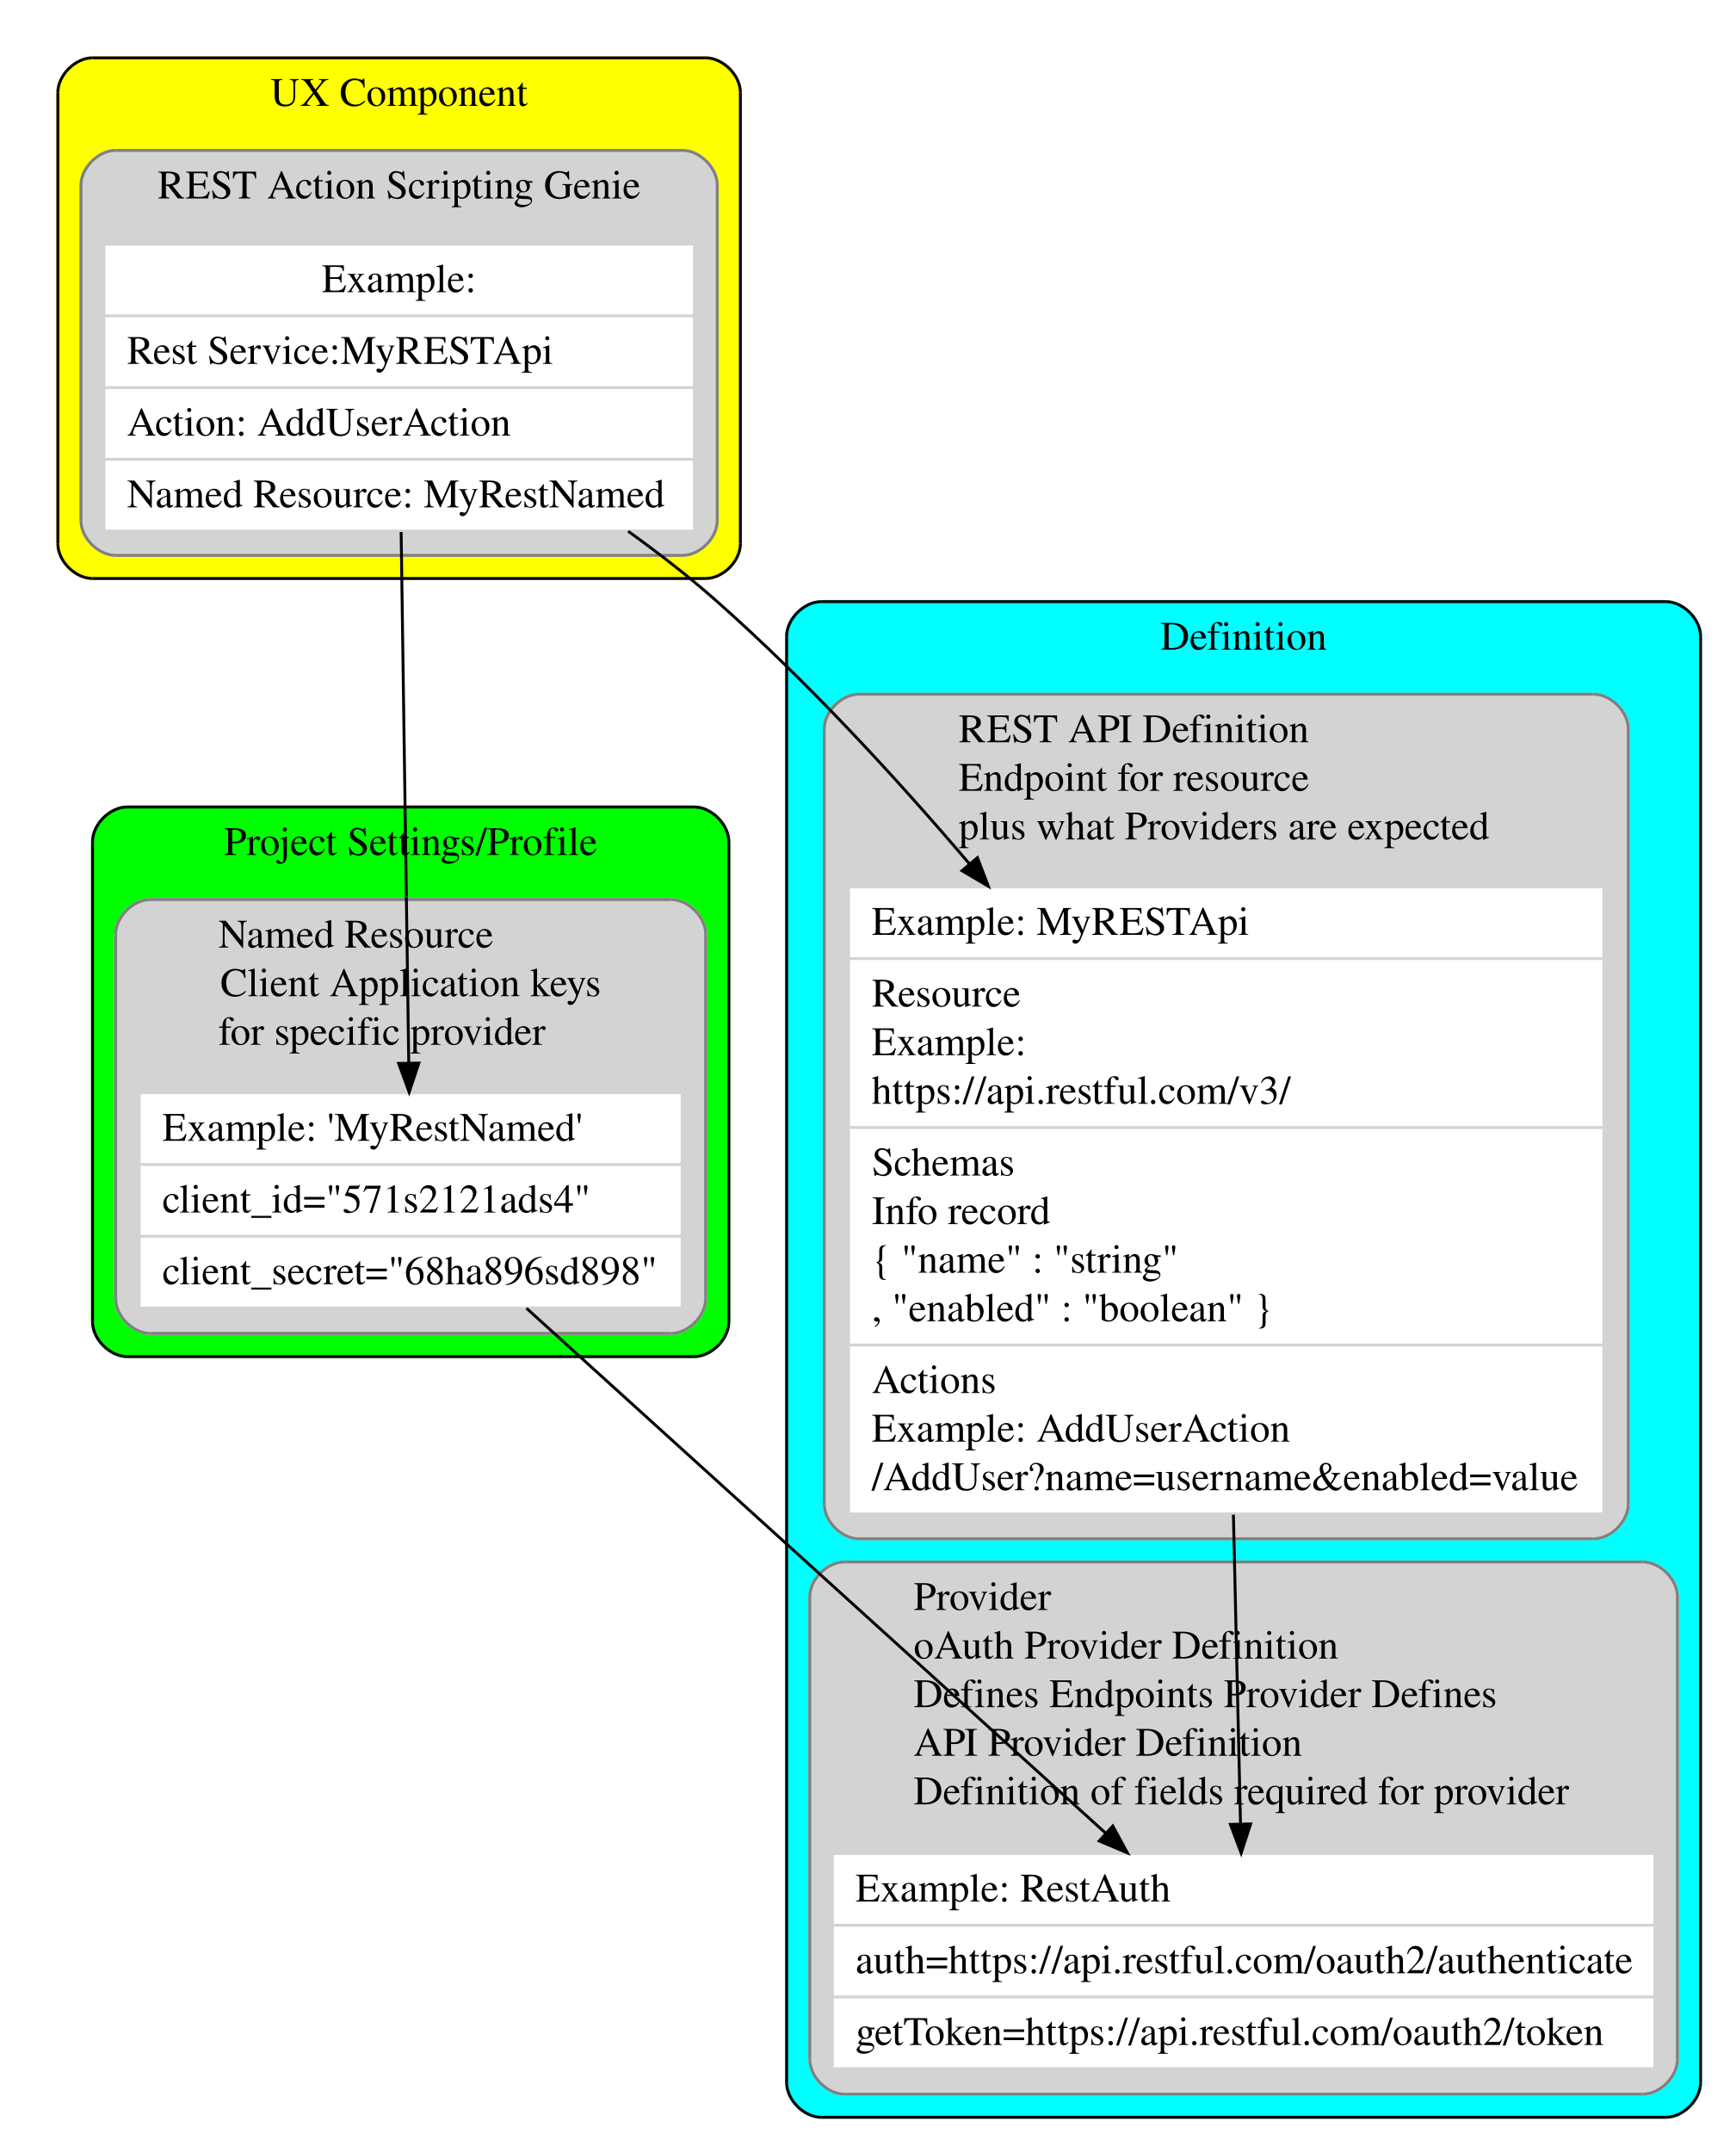
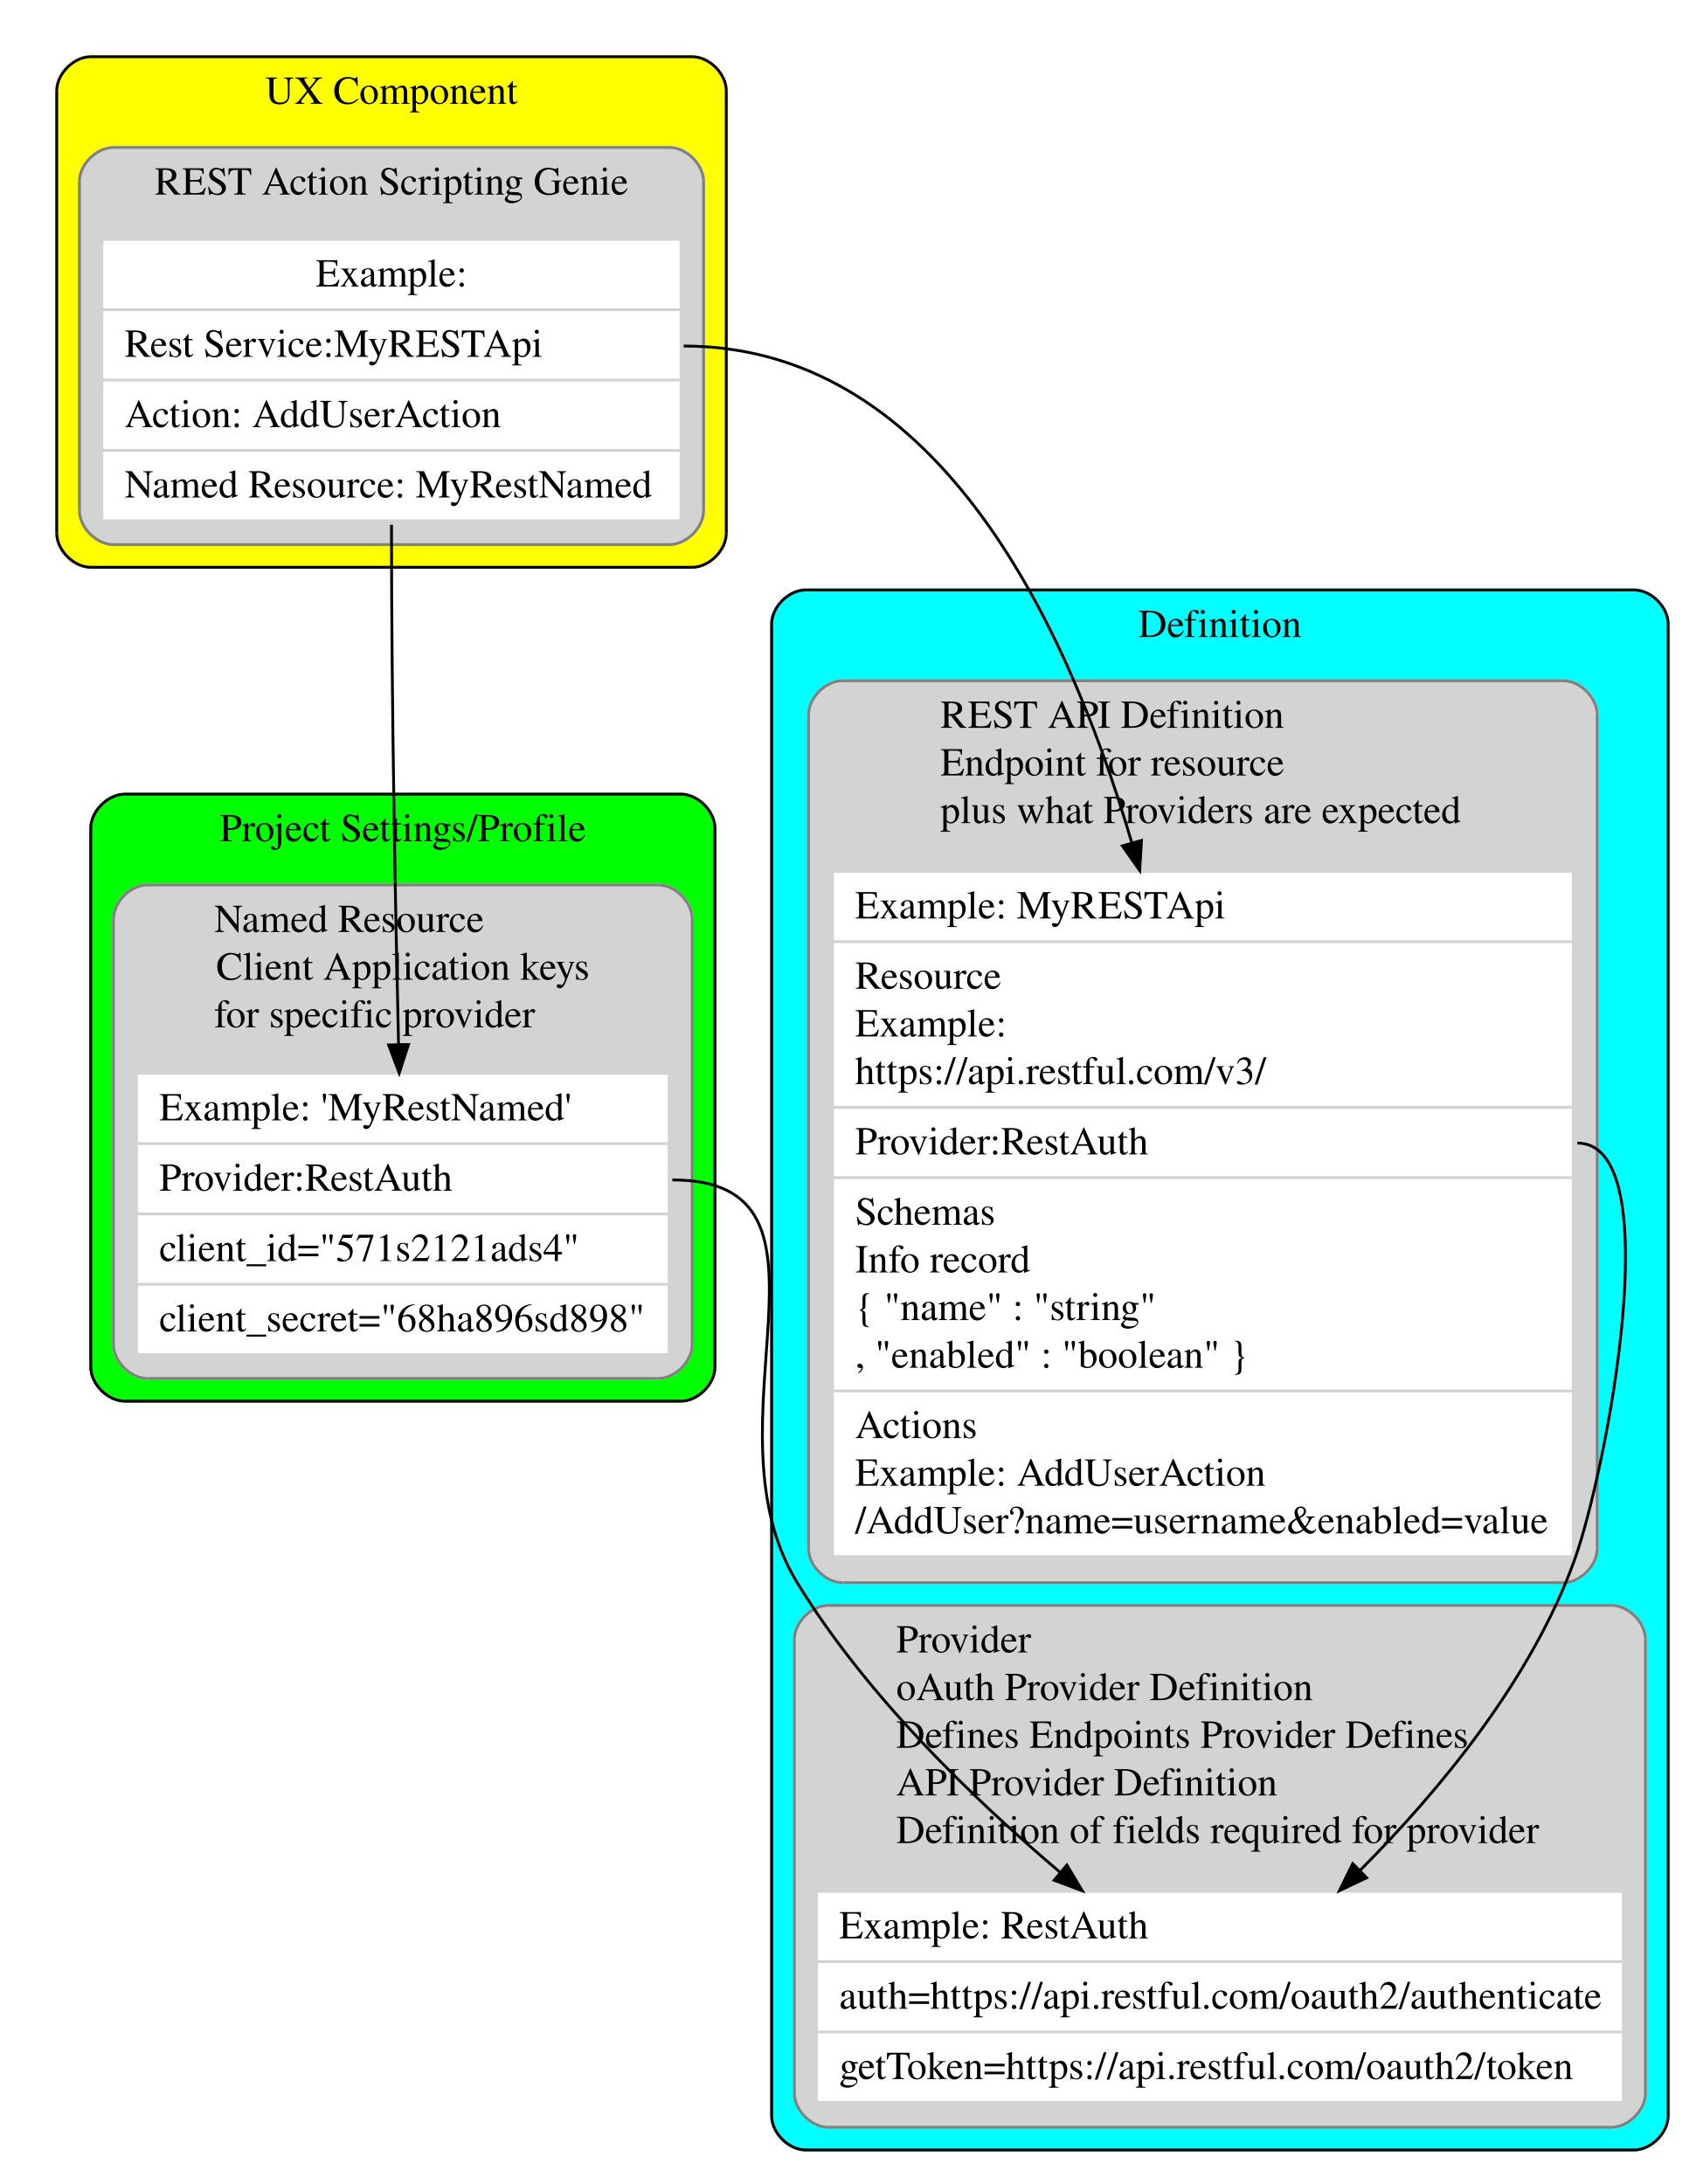
- <svg xmlns="http://www.w3.org/2000/svg" width="600pt" height="744pt" viewBox="0.00 0.00 600.00 744.00">
-   <g id="graph1" class="graph" transform="scale(1 1) rotate(0) translate(4 740)">
-     <polygon fill="white" stroke="white" points="-4,5 -4,-740 597,-740 597,5 -4,5" />
+ <svg xmlns="http://www.w3.org/2000/svg" width="600pt" height="770pt" viewBox="0.00 0.00 600.00 770.00">
+   <g id="graph1" class="graph" transform="scale(1 1) rotate(0) translate(4 766)">
+     <polygon fill="white" stroke="white" points="-4,5 -4,-766 597,-766 597,5 -4,5" />
    <g id="graph2" class="cluster">
            </g>
    <g id="graph3" class="cluster">
-       <polygon fill="yellow" stroke="yellow" points="28,-540 240,-540 252,-552 252,-708 240,-720 28,-720 16,-708 16,-552 28,-540" />
-       <path fill="yellow" stroke="yellow" d="M240,-540C246,-540 252,-546 252,-552" />
-       <path fill="yellow" stroke="yellow" d="M252,-708C252,-714 246,-720 240,-720" />
-       <path fill="yellow" stroke="yellow" d="M28,-720C22,-720 16,-714 16,-708" />
-       <path fill="yellow" stroke="yellow" d="M16,-552C16,-546 22,-540 28,-540" />
-       <polyline fill="none" stroke="black" points="28,-540 240,-540 " />
-       <path fill="none" stroke="black" d="M240,-540C246,-540 252,-546 252,-552" />
-       <polyline fill="none" stroke="black" points="252,-552 252,-708 " />
-       <path fill="none" stroke="black" d="M252,-708C252,-714 246,-720 240,-720" />
-       <polyline fill="none" stroke="black" points="240,-720 28,-720 " />
-       <path fill="none" stroke="black" d="M28,-720C22,-720 16,-714 16,-708" />
-       <polyline fill="none" stroke="black" points="16,-708 16,-552 " />
-       <path fill="none" stroke="black" d="M16,-552C16,-546 22,-540 28,-540" />
-       <text text-anchor="middle" x="134" y="-703.4" font-family="Times,serif" font-size="14.00">UX Component</text>
+       <polygon fill="yellow" stroke="yellow" points="28,-566 240,-566 252,-578 252,-734 240,-746 28,-746 16,-734 16,-578 28,-566" />
+       <path fill="yellow" stroke="yellow" d="M240,-566C246,-566 252,-572 252,-578" />
+       <path fill="yellow" stroke="yellow" d="M252,-734C252,-740 246,-746 240,-746" />
+       <path fill="yellow" stroke="yellow" d="M28,-746C22,-746 16,-740 16,-734" />
+       <path fill="yellow" stroke="yellow" d="M16,-578C16,-572 22,-566 28,-566" />
+       <polyline fill="none" stroke="black" points="28,-566 240,-566 " />
+       <path fill="none" stroke="black" d="M240,-566C246,-566 252,-572 252,-578" />
+       <polyline fill="none" stroke="black" points="252,-578 252,-734 " />
+       <path fill="none" stroke="black" d="M252,-734C252,-740 246,-746 240,-746" />
+       <polyline fill="none" stroke="black" points="240,-746 28,-746 " />
+       <path fill="none" stroke="black" d="M28,-746C22,-746 16,-740 16,-734" />
+       <polyline fill="none" stroke="black" points="16,-734 16,-578 " />
+       <path fill="none" stroke="black" d="M16,-578C16,-572 22,-566 28,-566" />
+       <text text-anchor="middle" x="134" y="-729.4" font-family="Times,serif" font-size="14.00">UX Component</text>
    </g>
    <g id="graph4" class="cluster">
-       <polygon fill="lightgray" stroke="lightgray" points="36,-548 232,-548 244,-560 244,-676 232,-688 36,-688 24,-676 24,-560 36,-548" />
-       <path fill="lightgray" stroke="lightgray" d="M232,-548C238,-548 244,-554 244,-560" />
-       <path fill="lightgray" stroke="lightgray" d="M244,-676C244,-682 238,-688 232,-688" />
-       <path fill="lightgray" stroke="lightgray" d="M36,-688C30,-688 24,-682 24,-676" />
-       <path fill="lightgray" stroke="lightgray" d="M24,-560C24,-554 30,-548 36,-548" />
-       <polyline fill="none" stroke="gray" points="36,-548 232,-548 " />
-       <path fill="none" stroke="gray" d="M232,-548C238,-548 244,-554 244,-560" />
-       <polyline fill="none" stroke="gray" points="244,-560 244,-676 " />
-       <path fill="none" stroke="gray" d="M244,-676C244,-682 238,-688 232,-688" />
-       <polyline fill="none" stroke="gray" points="232,-688 36,-688 " />
-       <path fill="none" stroke="gray" d="M36,-688C30,-688 24,-682 24,-676" />
-       <polyline fill="none" stroke="gray" points="24,-676 24,-560 " />
-       <path fill="none" stroke="gray" d="M24,-560C24,-554 30,-548 36,-548" />
-       <text text-anchor="middle" x="134" y="-671.4" font-family="Times,serif" font-size="14.00">REST Action Scripting Genie</text>
+       <polygon fill="lightgray" stroke="lightgray" points="36,-574 232,-574 244,-586 244,-702 232,-714 36,-714 24,-702 24,-586 36,-574" />
+       <path fill="lightgray" stroke="lightgray" d="M232,-574C238,-574 244,-580 244,-586" />
+       <path fill="lightgray" stroke="lightgray" d="M244,-702C244,-708 238,-714 232,-714" />
+       <path fill="lightgray" stroke="lightgray" d="M36,-714C30,-714 24,-708 24,-702" />
+       <path fill="lightgray" stroke="lightgray" d="M24,-586C24,-580 30,-574 36,-574" />
+       <polyline fill="none" stroke="gray" points="36,-574 232,-574 " />
+       <path fill="none" stroke="gray" d="M232,-574C238,-574 244,-580 244,-586" />
+       <polyline fill="none" stroke="gray" points="244,-586 244,-702 " />
+       <path fill="none" stroke="gray" d="M244,-702C244,-708 238,-714 232,-714" />
+       <polyline fill="none" stroke="gray" points="232,-714 36,-714 " />
+       <path fill="none" stroke="gray" d="M36,-714C30,-714 24,-708 24,-702" />
+       <polyline fill="none" stroke="gray" points="24,-702 24,-586 " />
+       <path fill="none" stroke="gray" d="M24,-586C24,-580 30,-574 36,-574" />
+       <text text-anchor="middle" x="134" y="-697.4" font-family="Times,serif" font-size="14.00">REST Action Scripting Genie</text>
    </g>
    <g id="graph5" class="cluster">
-       <polygon fill="lime" stroke="lime" points="40,-271 236,-271 248,-283 248,-449 236,-461 40,-461 28,-449 28,-283 40,-271" />
-       <path fill="lime" stroke="lime" d="M236,-271C242,-271 248,-277 248,-283" />
-       <path fill="lime" stroke="lime" d="M248,-449C248,-455 242,-461 236,-461" />
-       <path fill="lime" stroke="lime" d="M40,-461C34,-461 28,-455 28,-449" />
-       <path fill="lime" stroke="lime" d="M28,-283C28,-277 34,-271 40,-271" />
-       <polyline fill="none" stroke="black" points="40,-271 236,-271 " />
-       <path fill="none" stroke="black" d="M236,-271C242,-271 248,-277 248,-283" />
-       <polyline fill="none" stroke="black" points="248,-283 248,-449 " />
-       <path fill="none" stroke="black" d="M248,-449C248,-455 242,-461 236,-461" />
-       <polyline fill="none" stroke="black" points="236,-461 40,-461 " />
-       <path fill="none" stroke="black" d="M40,-461C34,-461 28,-455 28,-449" />
-       <polyline fill="none" stroke="black" points="28,-449 28,-283 " />
-       <path fill="none" stroke="black" d="M28,-283C28,-277 34,-271 40,-271" />
-       <text text-anchor="middle" x="138" y="-444.4" font-family="Times,serif" font-size="14.00">Project Settings/Profile</text>
+       <polygon fill="lime" stroke="lime" points="40,-272 236,-272 248,-284 248,-474 236,-486 40,-486 28,-474 28,-284 40,-272" />
+       <path fill="lime" stroke="lime" d="M236,-272C242,-272 248,-278 248,-284" />
+       <path fill="lime" stroke="lime" d="M248,-474C248,-480 242,-486 236,-486" />
+       <path fill="lime" stroke="lime" d="M40,-486C34,-486 28,-480 28,-474" />
+       <path fill="lime" stroke="lime" d="M28,-284C28,-278 34,-272 40,-272" />
+       <polyline fill="none" stroke="black" points="40,-272 236,-272 " />
+       <path fill="none" stroke="black" d="M236,-272C242,-272 248,-278 248,-284" />
+       <polyline fill="none" stroke="black" points="248,-284 248,-474 " />
+       <path fill="none" stroke="black" d="M248,-474C248,-480 242,-486 236,-486" />
+       <polyline fill="none" stroke="black" points="236,-486 40,-486 " />
+       <path fill="none" stroke="black" d="M40,-486C34,-486 28,-480 28,-474" />
+       <polyline fill="none" stroke="black" points="28,-474 28,-284 " />
+       <path fill="none" stroke="black" d="M28,-284C28,-278 34,-272 40,-272" />
+       <text text-anchor="middle" x="138" y="-469.4" font-family="Times,serif" font-size="14.00">Project Settings/Profile</text>
    </g>
    <g id="graph6" class="cluster">
-       <polygon fill="lightgray" stroke="lightgray" points="48,-279 228,-279 240,-291 240,-417 228,-429 48,-429 36,-417 36,-291 48,-279" />
-       <path fill="lightgray" stroke="lightgray" d="M228,-279C234,-279 240,-285 240,-291" />
-       <path fill="lightgray" stroke="lightgray" d="M240,-417C240,-423 234,-429 228,-429" />
-       <path fill="lightgray" stroke="lightgray" d="M48,-429C42,-429 36,-423 36,-417" />
-       <path fill="lightgray" stroke="lightgray" d="M36,-291C36,-285 42,-279 48,-279" />
-       <polyline fill="none" stroke="gray" points="48,-279 228,-279 " />
-       <path fill="none" stroke="gray" d="M228,-279C234,-279 240,-285 240,-291" />
-       <polyline fill="none" stroke="gray" points="240,-291 240,-417 " />
-       <path fill="none" stroke="gray" d="M240,-417C240,-423 234,-429 228,-429" />
-       <polyline fill="none" stroke="gray" points="228,-429 48,-429 " />
-       <path fill="none" stroke="gray" d="M48,-429C42,-429 36,-423 36,-417" />
-       <polyline fill="none" stroke="gray" points="36,-417 36,-291 " />
-       <path fill="none" stroke="gray" d="M36,-291C36,-285 42,-279 48,-279" />
-       <text text-anchor="start" x="71.51" y="-412.4" font-family="Times,serif" font-size="14.00">Named Resource</text>
-       <text text-anchor="middle" x="138" y="-395.6" font-family="Times,serif" font-size="14.00">Client Application keys</text>
-       <text text-anchor="start" x="71.51" y="-378.8" font-family="Times,serif" font-size="14.00">for specific provider</text>
+       <polygon fill="lightgray" stroke="lightgray" points="48,-280 228,-280 240,-292 240,-442 228,-454 48,-454 36,-442 36,-292 48,-280" />
+       <path fill="lightgray" stroke="lightgray" d="M228,-280C234,-280 240,-286 240,-292" />
+       <path fill="lightgray" stroke="lightgray" d="M240,-442C240,-448 234,-454 228,-454" />
+       <path fill="lightgray" stroke="lightgray" d="M48,-454C42,-454 36,-448 36,-442" />
+       <path fill="lightgray" stroke="lightgray" d="M36,-292C36,-286 42,-280 48,-280" />
+       <polyline fill="none" stroke="gray" points="48,-280 228,-280 " />
+       <path fill="none" stroke="gray" d="M228,-280C234,-280 240,-286 240,-292" />
+       <polyline fill="none" stroke="gray" points="240,-292 240,-442 " />
+       <path fill="none" stroke="gray" d="M240,-442C240,-448 234,-454 228,-454" />
+       <polyline fill="none" stroke="gray" points="228,-454 48,-454 " />
+       <path fill="none" stroke="gray" d="M48,-454C42,-454 36,-448 36,-442" />
+       <polyline fill="none" stroke="gray" points="36,-442 36,-292 " />
+       <path fill="none" stroke="gray" d="M36,-292C36,-286 42,-280 48,-280" />
+       <text text-anchor="start" x="71.51" y="-437.4" font-family="Times,serif" font-size="14.00">Named Resource</text>
+       <text text-anchor="middle" x="138" y="-420.6" font-family="Times,serif" font-size="14.00">Client Application keys</text>
+       <text text-anchor="start" x="71.51" y="-403.8" font-family="Times,serif" font-size="14.00">for specific provider</text>
    </g>
    <g id="graph7" class="cluster">
-       <polygon fill="cyan" stroke="cyan" points="280,-8 572,-8 584,-20 584,-520 572,-532 280,-532 268,-520 268,-20 280,-8" />
+       <polygon fill="cyan" stroke="cyan" points="280,-8 572,-8 584,-20 584,-546 572,-558 280,-558 268,-546 268,-20 280,-8" />
      <path fill="cyan" stroke="cyan" d="M572,-8C578,-8 584,-14 584,-20" />
-       <path fill="cyan" stroke="cyan" d="M584,-520C584,-526 578,-532 572,-532" />
-       <path fill="cyan" stroke="cyan" d="M280,-532C274,-532 268,-526 268,-520" />
+       <path fill="cyan" stroke="cyan" d="M584,-546C584,-552 578,-558 572,-558" />
+       <path fill="cyan" stroke="cyan" d="M280,-558C274,-558 268,-552 268,-546" />
      <path fill="cyan" stroke="cyan" d="M268,-20C268,-14 274,-8 280,-8" />
      <polyline fill="none" stroke="black" points="280,-8 572,-8 " />
      <path fill="none" stroke="black" d="M572,-8C578,-8 584,-14 584,-20" />
-       <polyline fill="none" stroke="black" points="584,-20 584,-520 " />
-       <path fill="none" stroke="black" d="M584,-520C584,-526 578,-532 572,-532" />
-       <polyline fill="none" stroke="black" points="572,-532 280,-532 " />
-       <path fill="none" stroke="black" d="M280,-532C274,-532 268,-526 268,-520" />
-       <polyline fill="none" stroke="black" points="268,-520 268,-20 " />
+       <polyline fill="none" stroke="black" points="584,-20 584,-546 " />
+       <path fill="none" stroke="black" d="M584,-546C584,-552 578,-558 572,-558" />
+       <polyline fill="none" stroke="black" points="572,-558 280,-558 " />
+       <path fill="none" stroke="black" d="M280,-558C274,-558 268,-552 268,-546" />
+       <polyline fill="none" stroke="black" points="268,-546 268,-20 " />
      <path fill="none" stroke="black" d="M268,-20C268,-14 274,-8 280,-8" />
-       <text text-anchor="middle" x="426" y="-515.4" font-family="Times,serif" font-size="14.00">Definition</text>
+       <text text-anchor="middle" x="426" y="-541.4" font-family="Times,serif" font-size="14.00">Definition</text>
    </g>
    <g id="graph8" class="cluster">
      <polygon fill="lightgray" stroke="lightgray" points="288,-16 564,-16 576,-28 576,-188 564,-200 288,-200 276,-188 276,-28 288,-16" />
      <path fill="lightgray" stroke="lightgray" d="M564,-16C570,-16 576,-22 576,-28" />
      <path fill="lightgray" stroke="lightgray" d="M576,-188C576,-194 570,-200 564,-200" />
      <path fill="lightgray" stroke="lightgray" d="M288,-200C282,-200 276,-194 276,-188" />
      <path fill="lightgray" stroke="lightgray" d="M276,-28C276,-22 282,-16 288,-16" />
      <polyline fill="none" stroke="gray" points="288,-16 564,-16 " />
      <path fill="none" stroke="gray" d="M564,-16C570,-16 576,-22 576,-28" />
      <polyline fill="none" stroke="gray" points="576,-28 576,-188 " />
      <path fill="none" stroke="gray" d="M576,-188C576,-194 570,-200 564,-200" />
      <polyline fill="none" stroke="gray" points="564,-200 288,-200 " />
      <path fill="none" stroke="gray" d="M288,-200C282,-200 276,-194 276,-188" />
      <polyline fill="none" stroke="gray" points="276,-188 276,-28 " />
      <path fill="none" stroke="gray" d="M276,-28C276,-22 282,-16 288,-16" />
      <text text-anchor="start" x="311.903" y="-183.4" font-family="Times,serif" font-size="14.00">Provider</text>
      <text text-anchor="start" x="311.903" y="-166.6" font-family="Times,serif" font-size="14.00">oAuth Provider Definition</text>
      <text text-anchor="start" x="311.903" y="-149.8" font-family="Times,serif" font-size="14.00">Defines Endpoints Provider Defines</text>
      <text text-anchor="start" x="311.903" y="-133" font-family="Times,serif" font-size="14.00">API Provider Definition</text>
      <text text-anchor="start" x="311.903" y="-116.2" font-family="Times,serif" font-size="14.00">Definition of fields required for provider</text>
    </g>
    <g id="graph9" class="cluster">
-       <polygon fill="lightgray" stroke="lightgray" points="293,-208 547,-208 559,-220 559,-488 547,-500 293,-500 281,-488 281,-220 293,-208" />
+       <polygon fill="lightgray" stroke="lightgray" points="293,-208 547,-208 559,-220 559,-514 547,-526 293,-526 281,-514 281,-220 293,-208" />
      <path fill="lightgray" stroke="lightgray" d="M547,-208C553,-208 559,-214 559,-220" />
-       <path fill="lightgray" stroke="lightgray" d="M559,-488C559,-494 553,-500 547,-500" />
-       <path fill="lightgray" stroke="lightgray" d="M293,-500C287,-500 281,-494 281,-488" />
+       <path fill="lightgray" stroke="lightgray" d="M559,-514C559,-520 553,-526 547,-526" />
+       <path fill="lightgray" stroke="lightgray" d="M293,-526C287,-526 281,-520 281,-514" />
      <path fill="lightgray" stroke="lightgray" d="M281,-220C281,-214 287,-208 293,-208" />
      <polyline fill="none" stroke="gray" points="293,-208 547,-208 " />
      <path fill="none" stroke="gray" d="M547,-208C553,-208 559,-214 559,-220" />
-       <polyline fill="none" stroke="gray" points="559,-220 559,-488 " />
-       <path fill="none" stroke="gray" d="M559,-488C559,-494 553,-500 547,-500" />
-       <polyline fill="none" stroke="gray" points="547,-500 293,-500 " />
-       <path fill="none" stroke="gray" d="M293,-500C287,-500 281,-494 281,-488" />
-       <polyline fill="none" stroke="gray" points="281,-488 281,-220 " />
+       <polyline fill="none" stroke="gray" points="559,-220 559,-514 " />
+       <path fill="none" stroke="gray" d="M559,-514C559,-520 553,-526 547,-526" />
+       <polyline fill="none" stroke="gray" points="547,-526 293,-526 " />
+       <path fill="none" stroke="gray" d="M293,-526C287,-526 281,-520 281,-514" />
+       <polyline fill="none" stroke="gray" points="281,-514 281,-220 " />
      <path fill="none" stroke="gray" d="M281,-220C281,-214 287,-208 293,-208" />
-       <text text-anchor="start" x="327.48" y="-483.4" font-family="Times,serif" font-size="14.00">REST API Definition</text>
-       <text text-anchor="start" x="327.48" y="-466.6" font-family="Times,serif" font-size="14.00">Endpoint for resource</text>
-       <text text-anchor="start" x="327.48" y="-449.8" font-family="Times,serif" font-size="14.00">plus what Providers are expected</text>
+       <text text-anchor="start" x="327.48" y="-509.4" font-family="Times,serif" font-size="14.00">REST API Definition</text>
+       <text text-anchor="start" x="327.48" y="-492.6" font-family="Times,serif" font-size="14.00">Endpoint for resource</text>
+       <text text-anchor="start" x="327.48" y="-475.8" font-family="Times,serif" font-size="14.00">plus what Providers are expected</text>
    </g>
    <g id="node4" class="node">
-       <polygon fill="white" stroke="lightgray" points="31.92,-556.4 31.92,-655.6 236.08,-655.6 236.08,-556.4 31.92,-556.4" />
-       <text text-anchor="middle" x="134" y="-639" font-family="Times,serif" font-size="14.00">Example:</text>
-       <polyline fill="none" stroke="lightgray" points="31.92,-630.8 236.08,-630.8 " />
-       <text text-anchor="start" x="39.92" y="-614.2" font-family="Times,serif" font-size="14.00">Rest Service:MyRESTApi</text>
-       <polyline fill="none" stroke="lightgray" points="31.92,-606 236.08,-606 " />
-       <text text-anchor="start" x="39.92" y="-589.4" font-family="Times,serif" font-size="14.00">Action: AddUserAction</text>
-       <polyline fill="none" stroke="lightgray" points="31.92,-581.2 236.08,-581.2 " />
-       <text text-anchor="start" x="39.92" y="-564.6" font-family="Times,serif" font-size="14.00">Named Resource: MyRestNamed</text>
+       <polygon fill="white" stroke="lightgray" points="31.92,-582.4 31.92,-681.6 236.08,-681.6 236.08,-582.4 31.92,-582.4" />
+       <text text-anchor="middle" x="134" y="-665" font-family="Times,serif" font-size="14.00">Example:</text>
+       <polyline fill="none" stroke="lightgray" points="31.92,-656.8 236.08,-656.8 " />
+       <text text-anchor="start" x="39.92" y="-640.2" font-family="Times,serif" font-size="14.00">Rest Service:MyRESTApi</text>
+       <polyline fill="none" stroke="lightgray" points="31.92,-632 236.08,-632 " />
+       <text text-anchor="start" x="39.92" y="-615.4" font-family="Times,serif" font-size="14.00">Action: AddUserAction</text>
+       <polyline fill="none" stroke="lightgray" points="31.92,-607.2 236.08,-607.2 " />
+       <text text-anchor="start" x="39.92" y="-590.6" font-family="Times,serif" font-size="14.00">Named Resource: MyRestNamed</text>
    </g>
    <g id="node7" class="node">
-       <polygon fill="white" stroke="lightgray" points="44.142,-287.8 44.142,-362.2 231.858,-362.2 231.858,-287.8 44.142,-287.8" />
-       <text text-anchor="start" x="52.142" y="-345.6" font-family="Times,serif" font-size="14.00">Example: 'MyRestNamed'</text>
-       <polyline fill="none" stroke="lightgray" points="44.142,-337.4 231.858,-337.4 " />
-       <text text-anchor="start" x="52.142" y="-320.8" font-family="Times,serif" font-size="14.00">client_id="571s2121ads4"</text>
-       <polyline fill="none" stroke="lightgray" points="44.142,-312.6 231.858,-312.6 " />
-       <text text-anchor="start" x="52.142" y="-296" font-family="Times,serif" font-size="14.00">client_secret="68ha896sd898"</text>
+       <polygon fill="white" stroke="lightgray" points="44.142,-288.4 44.142,-387.6 231.858,-387.6 231.858,-288.4 44.142,-288.4" />
+       <text text-anchor="start" x="52.142" y="-371" font-family="Times,serif" font-size="14.00">Example: 'MyRestNamed'</text>
+       <polyline fill="none" stroke="lightgray" points="44.142,-362.8 231.858,-362.8 " />
+       <text text-anchor="start" x="52.142" y="-346.2" font-family="Times,serif" font-size="14.00">Provider:RestAuth</text>
+       <polyline fill="none" stroke="lightgray" points="44.142,-338 231.858,-338 " />
+       <text text-anchor="start" x="52.142" y="-321.4" font-family="Times,serif" font-size="14.00">client_id="571s2121ads4"</text>
+       <polyline fill="none" stroke="lightgray" points="44.142,-313.2 231.858,-313.2 " />
+       <text text-anchor="start" x="52.142" y="-296.6" font-family="Times,serif" font-size="14.00">client_secret="68ha896sd898"</text>
    </g>
    <g id="edge16" class="edge">
-       <path fill="none" stroke="black" d="M134.701,-556.083C135.443,-504.325 136.606,-423.257 137.334,-372.454" />
-       <polygon fill="black" stroke="black" points="140.834,-372.453 137.478,-362.404 133.835,-372.353 140.834,-372.453" />
+       <path fill="none" stroke="black" d="M134,-581C134,-518.429 135.353,-446.771 136.486,-397.767" />
+       <polygon fill="black" stroke="black" points="139.987,-397.745 136.723,-387.666 132.989,-397.581 139.987,-397.745" />
    </g>
    <g id="node12" class="node">
-       <polygon fill="white" stroke="lightgray" points="289.434,-216.6 289.434,-433.4 550.566,-433.4 550.566,-216.6 289.434,-216.6" />
-       <text text-anchor="start" x="297.434" y="-416.8" font-family="Times,serif" font-size="14.00">Example: MyRESTApi</text>
-       <polyline fill="none" stroke="lightgray" points="289.434,-408.6 550.566,-408.6 " />
-       <text text-anchor="start" x="297.434" y="-392" font-family="Times,serif" font-size="14.00">Resource</text>
-       <text text-anchor="start" x="297.434" y="-375.2" font-family="Times,serif" font-size="14.00">Example:</text>
-       <text text-anchor="start" x="297.434" y="-358.4" font-family="Times,serif" font-size="14.00">https://api.restful.com/v3/</text>
-       <polyline fill="none" stroke="lightgray" points="289.434,-350.2 550.566,-350.2 " />
-       <text text-anchor="start" x="297.434" y="-333.6" font-family="Times,serif" font-size="14.00">Schemas</text>
-       <text text-anchor="start" x="297.434" y="-316.8" font-family="Times,serif" font-size="14.00">Info record</text>
-       <text text-anchor="start" x="297.434" y="-300" font-family="Times,serif" font-size="14.00">{ "name" : "string"</text>
-       <text text-anchor="start" x="297.434" y="-283.2" font-family="Times,serif" font-size="14.00"> , "enabled" : "boolean" }</text>
-       <polyline fill="none" stroke="lightgray" points="289.434,-275 550.566,-275 " />
-       <text text-anchor="start" x="297.434" y="-258.4" font-family="Times,serif" font-size="14.00">Actions</text>
-       <text text-anchor="start" x="297.434" y="-241.6" font-family="Times,serif" font-size="14.00">Example: AddUserAction</text>
-       <text text-anchor="start" x="297.434" y="-224.8" font-family="Times,serif" font-size="14.00">/AddUser?name=username&amp;enabled=value</text>
+       <polygon fill="white" stroke="lightgray" points="289.434,-217.2 289.434,-458.8 550.566,-458.8 550.566,-217.2 289.434,-217.2" />
+       <text text-anchor="start" x="297.434" y="-442.2" font-family="Times,serif" font-size="14.00">Example: MyRESTApi</text>
+       <polyline fill="none" stroke="lightgray" points="289.434,-434 550.566,-434 " />
+       <text text-anchor="start" x="297.434" y="-417.4" font-family="Times,serif" font-size="14.00">Resource</text>
+       <text text-anchor="start" x="297.434" y="-400.6" font-family="Times,serif" font-size="14.00">Example:</text>
+       <text text-anchor="start" x="297.434" y="-383.8" font-family="Times,serif" font-size="14.00">https://api.restful.com/v3/</text>
+       <polyline fill="none" stroke="lightgray" points="289.434,-375.6 550.566,-375.6 " />
+       <text text-anchor="start" x="297.434" y="-359" font-family="Times,serif" font-size="14.00">Provider:RestAuth</text>
+       <polyline fill="none" stroke="lightgray" points="289.434,-350.8 550.566,-350.8 " />
+       <text text-anchor="start" x="297.434" y="-334.2" font-family="Times,serif" font-size="14.00">Schemas</text>
+       <text text-anchor="start" x="297.434" y="-317.4" font-family="Times,serif" font-size="14.00">Info record</text>
+       <text text-anchor="start" x="297.434" y="-300.6" font-family="Times,serif" font-size="14.00">{ "name" : "string"</text>
+       <text text-anchor="start" x="297.434" y="-283.8" font-family="Times,serif" font-size="14.00"> , "enabled" : "boolean" }</text>
+       <polyline fill="none" stroke="lightgray" points="289.434,-275.6 550.566,-275.6 " />
+       <text text-anchor="start" x="297.434" y="-259" font-family="Times,serif" font-size="14.00">Actions</text>
+       <text text-anchor="start" x="297.434" y="-242.2" font-family="Times,serif" font-size="14.00">Example: AddUserAction</text>
+       <text text-anchor="start" x="297.434" y="-225.4" font-family="Times,serif" font-size="14.00">/AddUser?name=username&amp;enabled=value</text>
    </g>
    <g id="edge14" class="edge">
-       <path fill="none" stroke="black" d="M213.208,-556.326C223.913,-548.642 234.477,-540.434 244,-532 274.596,-504.902 304.698,-472.468 331.116,-441.443" />
-       <polygon fill="black" stroke="black" points="333.971,-443.487 337.751,-433.589 328.624,-438.969 333.971,-443.487" />
+       <path fill="none" stroke="black" d="M237,-644C323.872,-644 370.529,-551.895 394.936,-468.914" />
+       <polygon fill="black" stroke="black" points="398.357,-469.683 397.732,-459.106 391.625,-467.764 398.357,-469.683" />
    </g>
    <g id="node10" class="node">
      <polygon fill="white" stroke="lightgray" points="283.804,-24.8 283.804,-99.2 568.196,-99.2 568.196,-24.8 283.804,-24.8" />
      <text text-anchor="start" x="291.804" y="-82.6" font-family="Times,serif" font-size="14.00">Example: RestAuth</text>
      <polyline fill="none" stroke="lightgray" points="283.804,-74.4 568.196,-74.4 " />
      <text text-anchor="start" x="291.804" y="-57.8" font-family="Times,serif" font-size="14.00">auth=https://api.restful.com/oauth2/authenticate</text>
      <polyline fill="none" stroke="lightgray" points="283.804,-49.6 568.196,-49.6 " />
      <text text-anchor="start" x="291.804" y="-33" font-family="Times,serif" font-size="14.00">getToken=https://api.restful.com/oauth2/token</text>
    </g>
    <g id="edge10" class="edge">
-       <path fill="none" stroke="black" d="M178.045,-287.709C230.449,-240.218 322.182,-157.085 378.176,-106.341" />
-       <polygon fill="black" stroke="black" points="380.772,-108.711 385.832,-99.403 376.072,-103.524 380.772,-108.711" />
+       <path fill="none" stroke="black" d="M233,-350C299.071,-350 242.48,-264.336 277,-208 301.165,-168.562 338.471,-132.276 369.707,-105.867" />
+       <polygon fill="black" stroke="black" points="372.063,-108.46 377.506,-99.37 367.583,-103.082 372.063,-108.46" />
    </g>
    <g id="edge12" class="edge">
-       <path fill="none" stroke="black" d="M422.475,-216.334C423.333,-179.028 424.249,-139.152 424.933,-109.418" />
-       <polygon fill="black" stroke="black" points="428.434,-109.422 425.164,-99.344 421.435,-109.261 428.434,-109.422" />
+       <path fill="none" stroke="black" d="M552,-363C584.667,-363 562.076,-246.732 551,-216 535.787,-173.789 503.484,-134.768 475.528,-106.698" />
+       <polygon fill="black" stroke="black" points="477.735,-103.96 468.153,-99.44 472.826,-108.949 477.735,-103.96" />
    </g>
  </g>
</svg>
